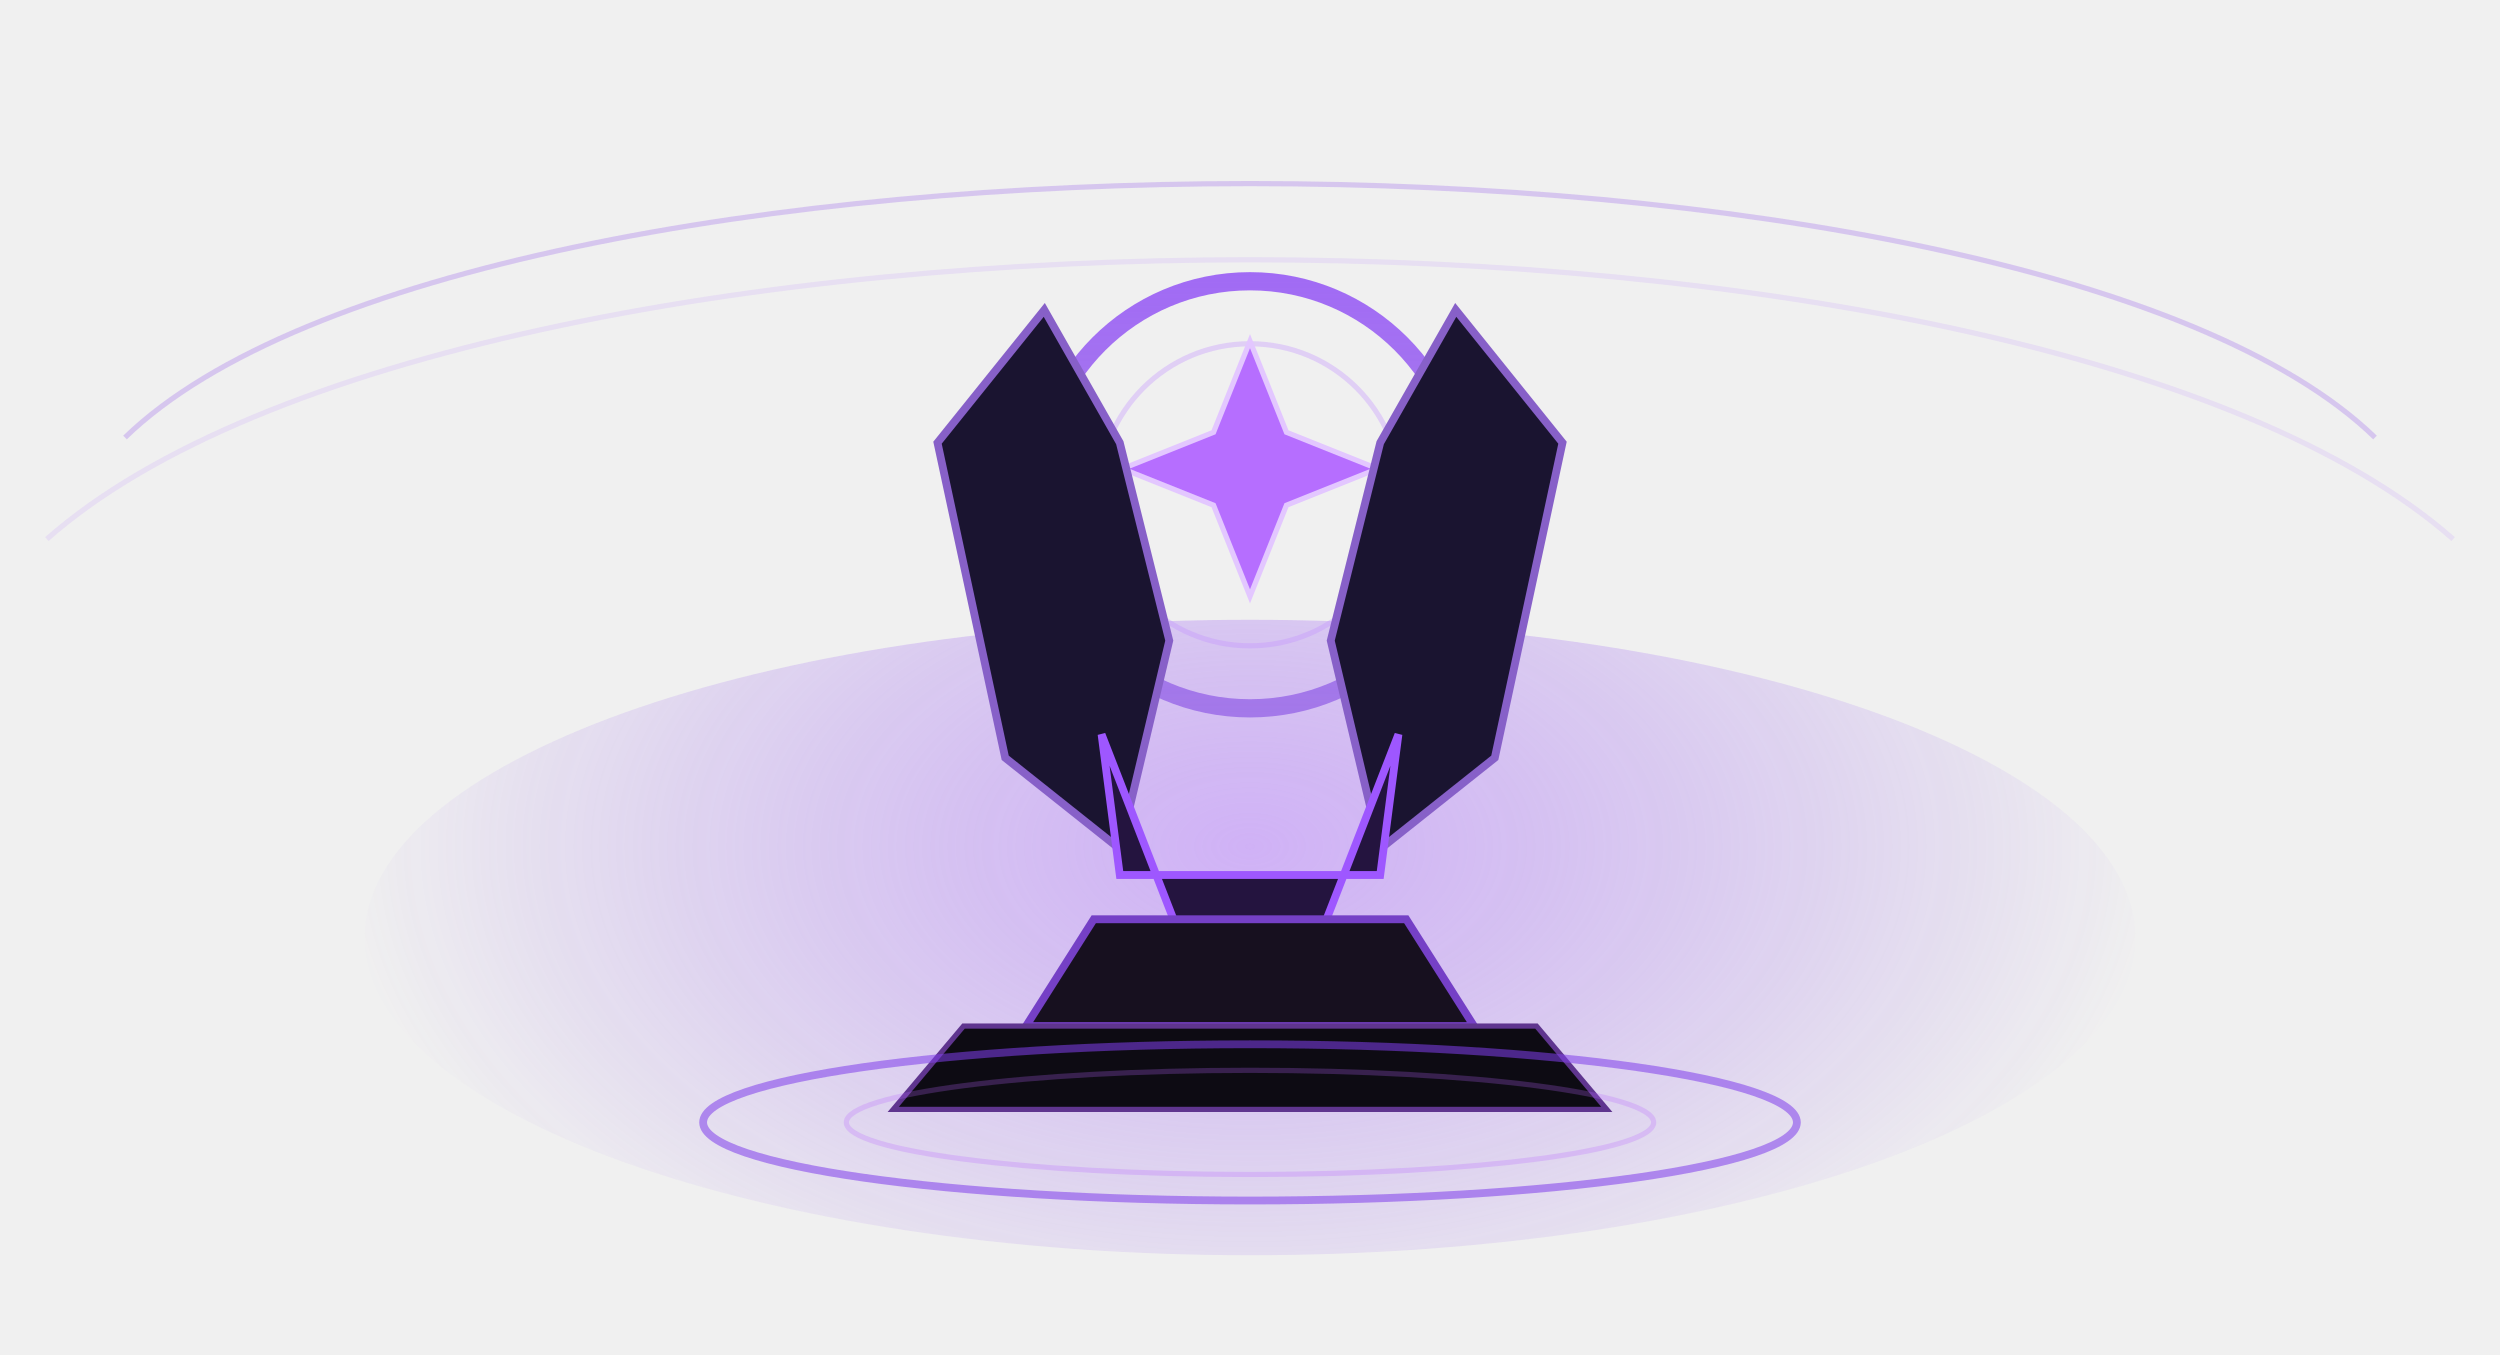
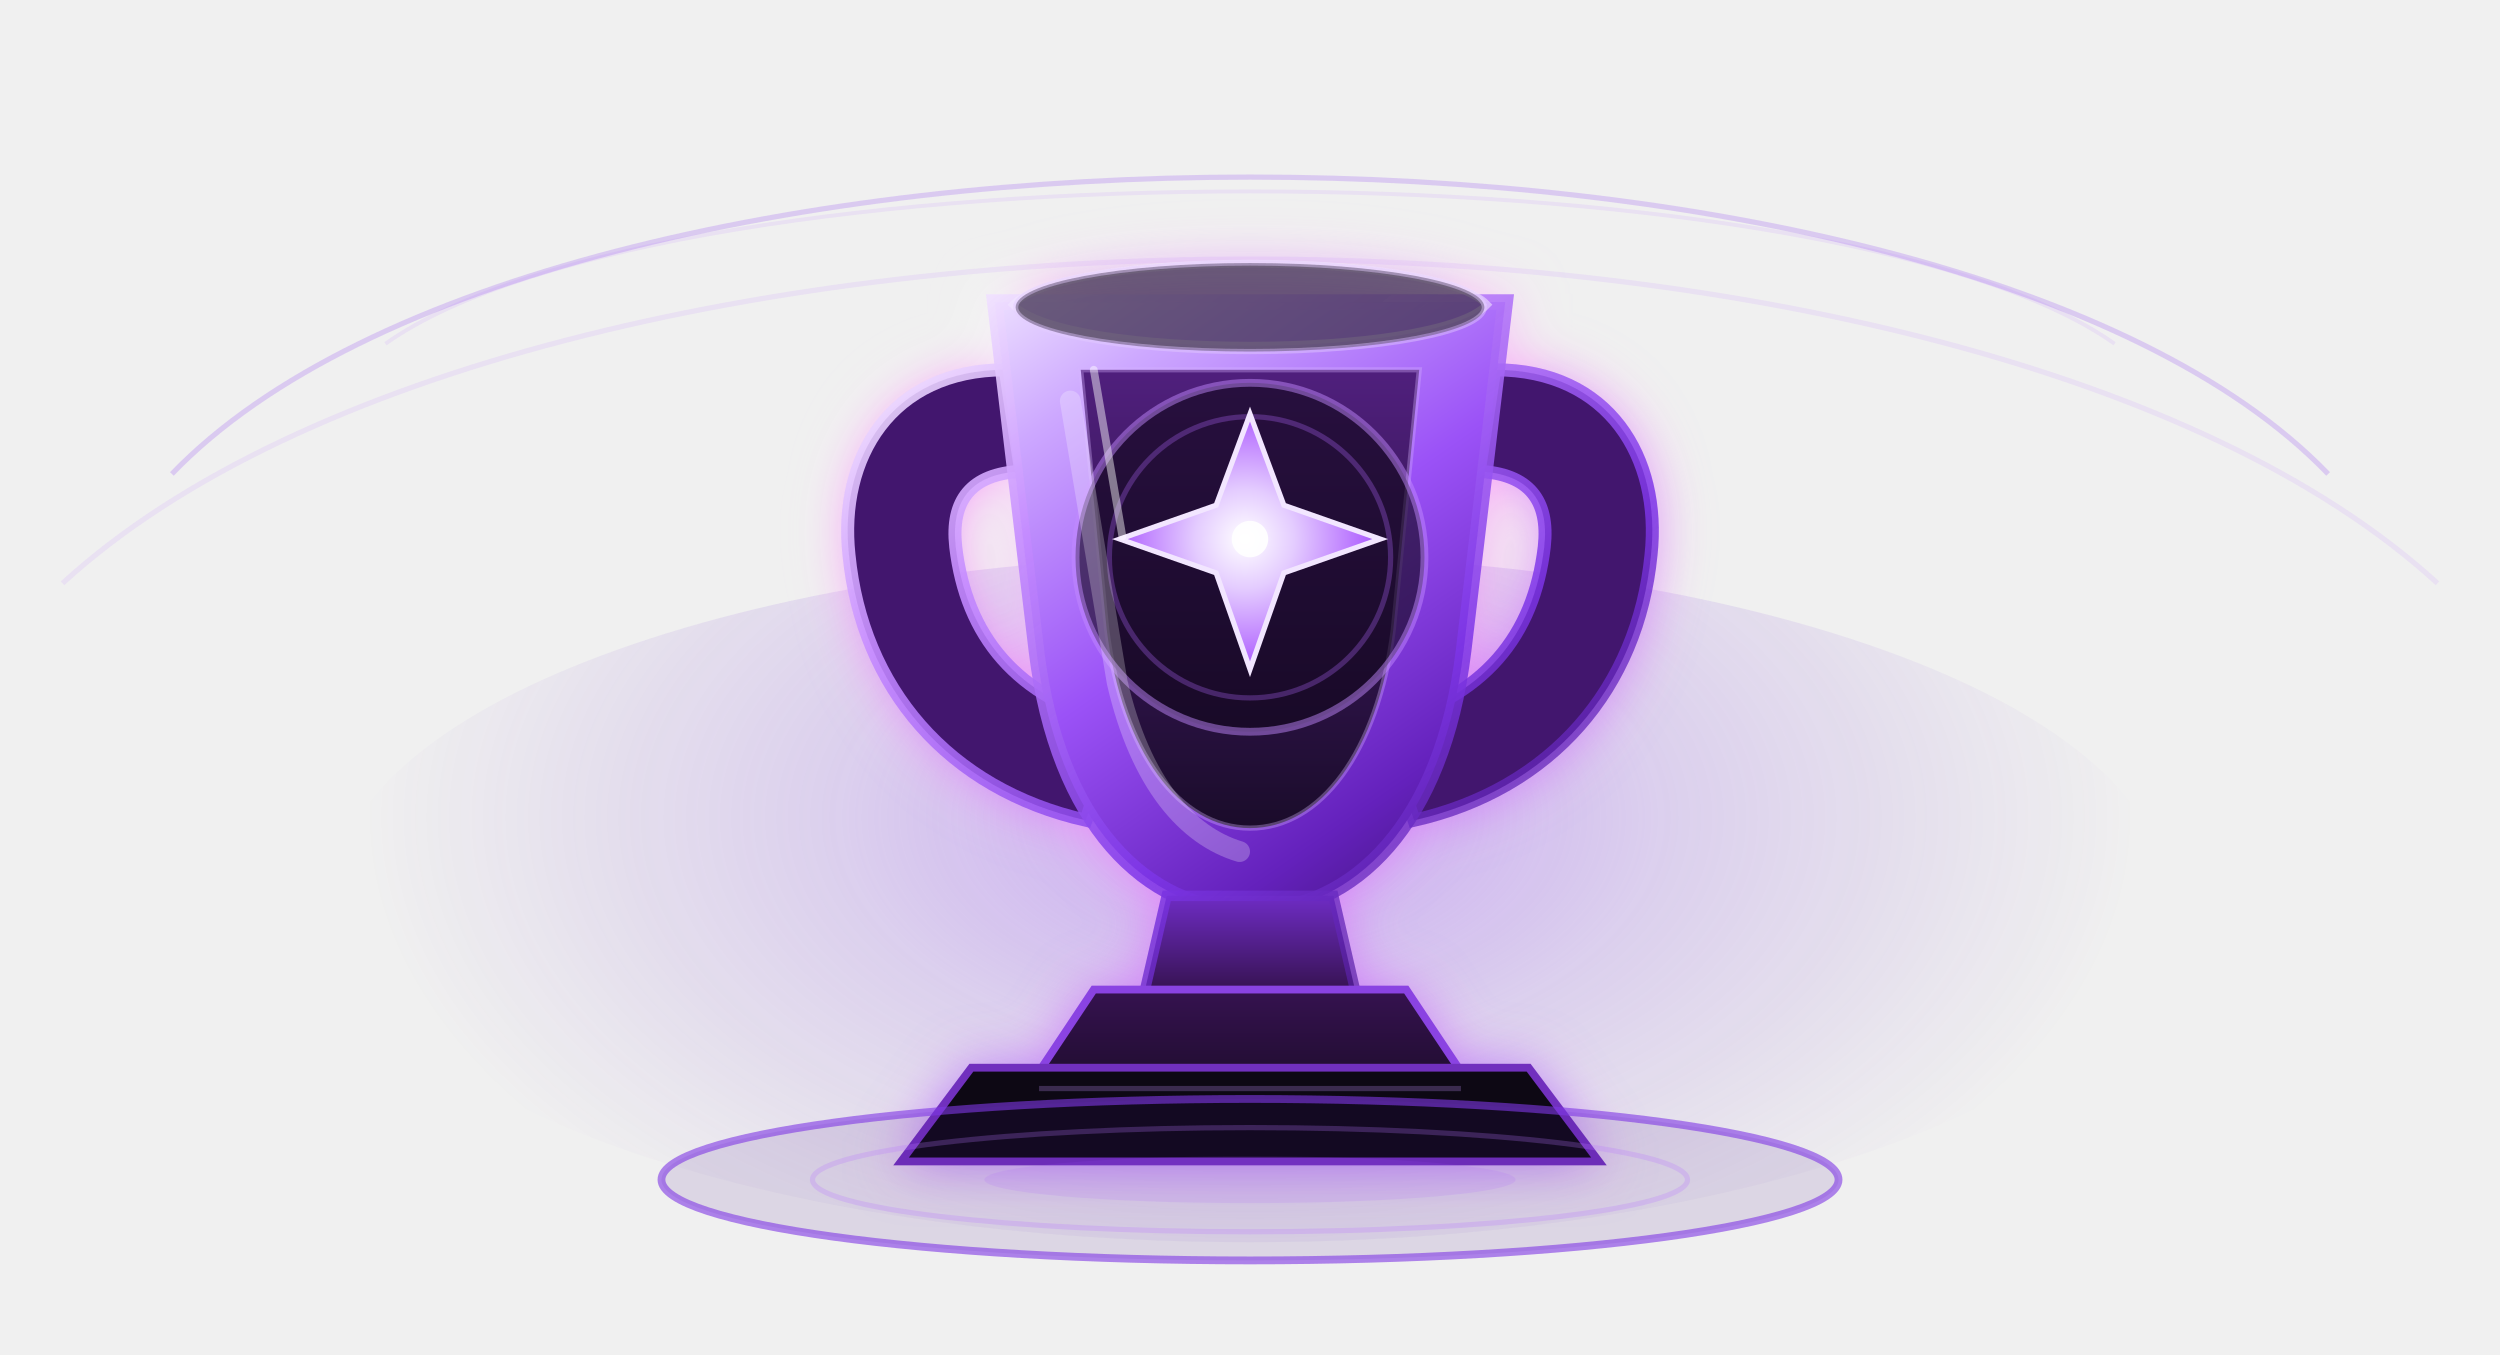
<svg xmlns="http://www.w3.org/2000/svg" viewBox="0 0 960 520" fill="none">
  <defs>
-     <linearGradient id="g1" x1="480" y1="25" x2="480" y2="500" gradientUnits="userSpaceOnUse">
-       <stop stop-color="#9A55FF" stop-opacity=".95" />
-       <stop offset="1" stop-color="#5A22C7" stop-opacity=".15" />
+     <linearGradient id="cup" x1="384" y1="104" x2="568" y2="366" gradientUnits="userSpaceOnUse">
+       <stop stop-color="#F1E7FF" />
+       <stop offset=".18" stop-color="#CDA8FF" />
+       <stop offset=".48" stop-color="#9B52F7" />
+       <stop offset=".78" stop-color="#6421BC" />
+       <stop offset="1" stop-color="#351064" />
    </linearGradient>
-     <radialGradient id="g2" cx="0" cy="0" r="1" gradientTransform="translate(480 325) rotate(90) scale(210 350)" gradientUnits="userSpaceOnUse">
-       <stop stop-color="#A45CFF" stop-opacity=".42" />
-       <stop offset="1" stop-color="#6D2AE4" stop-opacity="0" />
+     <linearGradient id="cupDark" x1="480" y1="138" x2="480" y2="342" gradientUnits="userSpaceOnUse">
+       <stop stop-color="#51207F" />
+       <stop offset="1" stop-color="#13091F" />
+     </linearGradient>
+     <linearGradient id="edge" x1="390" y1="90" x2="590" y2="360" gradientUnits="userSpaceOnUse">
+       <stop stop-color="#F6EDFF" stop-opacity=".9" />
+       <stop offset=".28" stop-color="#C58CFF" stop-opacity=".9" />
+       <stop offset=".68" stop-color="#7D35E8" stop-opacity=".85" />
+       <stop offset="1" stop-color="#4C198D" stop-opacity=".65" />
+     </linearGradient>
+     <linearGradient id="base" x1="480" y1="344" x2="480" y2="450" gradientUnits="userSpaceOnUse">
+       <stop stop-color="#6F2CC5" />
+       <stop offset=".35" stop-color="#35124F" />
+       <stop offset="1" stop-color="#0B0710" />
+     </linearGradient>
+     <radialGradient id="halo" cx="0" cy="0" r="1" gradientTransform="translate(480 314) rotate(90) scale(198 338)" gradientUnits="userSpaceOnUse">
+       <stop stop-color="#A455FF" stop-opacity=".42" />
+       <stop offset=".48" stop-color="#742CE2" stop-opacity=".16" />
+       <stop offset="1" stop-color="#5A1AB9" stop-opacity="0" />
    </radialGradient>
+     <radialGradient id="star" cx="0" cy="0" r="1" gradientTransform="translate(478 207) rotate(90) scale(68)" gradientUnits="userSpaceOnUse">
+       <stop stop-color="#FFF" />
+       <stop offset=".28" stop-color="#E4CCFF" />
+       <stop offset=".66" stop-color="#B56CFF" />
+       <stop offset="1" stop-color="#7B2DE0" />
+     </radialGradient>
+     <filter id="glow" x="270" y="54" width="420" height="430" filterUnits="userSpaceOnUse" color-interpolation-filters="sRGB">
+       <feGaussianBlur stdDeviation="10" result="blur" />
+       <feColorMatrix in="blur" values="1 0 0 0 0.50 0 1 0 0 0.18 0 0 1 0 0.95 0 0 0 .55 0" />
+       <feBlend in="SourceGraphic" />
+     </filter>
  </defs>
-   <ellipse cx="480" cy="360" rx="340" ry="122" fill="url(#g2)" />
-   <path d="M48 168C182 38 778 38 912 168" stroke="#7B36E9" stroke-opacity=".22" stroke-width="2" />
-   <path d="M18 207C180 64 780 64 942 207" stroke="#A35DFF" stroke-opacity=".12" stroke-width="2" />
-   <circle cx="480" cy="190" r="82" stroke="url(#g1)" stroke-width="7" />
-   <circle cx="480" cy="190" r="58" stroke="#C292FF" stroke-opacity=".34" stroke-width="2" />
-   <path d="M480 131L494 166L529 180L494 194L480 229L466 194L431 180L466 166L480 131Z" fill="#B66EFF" stroke="#E3C7FF" stroke-width="2" />
-   <path d="M401 119L360 170L386 291L430 326L449 246L430 170L401 119Z" fill="#1A1430" stroke="#8760C8" stroke-width="3" />
-   <path d="M559 119L600 170L574 291L530 326L511 246L530 170L559 119Z" fill="#1A1430" stroke="#8760C8" stroke-width="3" />
-   <path d="M423 282L451 354H509L537 282L530 336H430L423 282Z" fill="#24143F" stroke="#9E57FF" stroke-width="3" />
-   <path d="M420 353H540L566 394H394L420 353Z" fill="#17101F" stroke="#7540C6" stroke-width="3" />
-   <path d="M370 394H590L617 426H343L370 394Z" fill="#0D0B13" stroke="#5F358F" stroke-width="2" />
-   <ellipse cx="480" cy="431" rx="210" ry="30" stroke="#7F3FEA" stroke-opacity=".55" stroke-width="3" />
-   <ellipse cx="480" cy="431" rx="155" ry="20" stroke="#B866FF" stroke-opacity=".25" stroke-width="2" />
+   <ellipse cx="480" cy="345" rx="352" ry="132" fill="url(#halo)" />
+   <path d="M66 182C212 30 748 30 894 182" stroke="#8D45F2" stroke-opacity=".22" stroke-width="2" />
+   <path d="M24 224C205 58 755 58 936 224" stroke="#B56CFF" stroke-opacity=".12" stroke-width="2" />
+   <path d="M148 132C258 54 702 54 812 132" stroke="#B56CFF" stroke-opacity=".12" stroke-width="1.5" />
+   <g filter="url(#glow)">
+     <path d="M386 142C342 142 322 176 326 213C331 264 364 303 417 315L429 278C390 268 371 244 367 210C365 192 373 182 392 181L386 142Z" fill="#42166E" stroke="url(#edge)" stroke-width="5" />
+     <path d="M574 142C618 142 638 176 634 213C629 264 596 303 543 315L531 278C570 268 589 244 593 210C595 192 587 182 568 181L574 142Z" fill="#42166E" stroke="url(#edge)" stroke-width="5" />
+     <path d="M382 116H578L562 250C554 316 520 350 480 350C440 350 406 316 398 250L382 116Z" fill="url(#cup)" stroke="url(#edge)" stroke-width="6" />
+     <path d="M415 142H545L535 242C529 289 507 318 480 318C453 318 431 289 425 242L415 142Z" fill="url(#cupDark)" stroke="#D6B3FF" stroke-opacity=".34" stroke-width="2" />
+     <path d="M389 117C409 96 551 96 571 117C551 138 409 138 389 117Z" fill="#DABEFF" fill-opacity=".42" stroke="#F1E6FF" stroke-opacity=".58" stroke-width="3" />
+     <ellipse cx="480" cy="118" rx="90" ry="17" fill="#12081D" fill-opacity=".58" stroke="#E3CCFF" stroke-opacity=".44" stroke-width="2" />
+     <circle cx="480" cy="214" r="67" fill="#12071D" fill-opacity=".64" stroke="#C18BFF" stroke-opacity=".48" stroke-width="3" />
+     <circle cx="480" cy="214" r="54" stroke="#B269FF" stroke-opacity=".3" stroke-width="2" />
+     <path d="M480 159L493 194L530 207L493 220L480 257L467 220L430 207L467 194L480 159Z" fill="url(#star)" stroke="#F2E6FF" stroke-width="2" />
+     <circle cx="480" cy="207" r="7" fill="#FFF" fill-opacity=".9" />
+     <path d="M448 344H512L521 383H439L448 344Z" fill="url(#base)" stroke="url(#edge)" stroke-width="4" />
+     <path d="M420 380H540L562 413H398L420 380Z" fill="url(#base)" stroke="#8A43E2" stroke-width="3" />
+     <path d="M373 410H587L614 446H346L373 410Z" fill="#0D0814" stroke="#7130BE" stroke-width="3" />
+     <path d="M399 418H561" stroke="#C696FF" stroke-opacity=".25" stroke-width="2" />
+     <path d="M411 154L429 262C438 301 456 321 476 327" stroke="#FFF" stroke-opacity=".24" stroke-width="8" stroke-linecap="round" />
+     <path d="M420 142L431 206" stroke="#FFF" stroke-opacity=".45" stroke-width="3" stroke-linecap="round" />
+   </g>
+   <ellipse cx="480" cy="453" rx="226" ry="31" fill="#4A158A" fill-opacity=".12" stroke="#7F38E4" stroke-opacity=".6" stroke-width="3" />
+   <ellipse cx="480" cy="453" rx="168" ry="20" stroke="#BB77FF" stroke-opacity=".25" stroke-width="2" />
+   <ellipse cx="480" cy="453" rx="102" ry="9" fill="#9E4CFF" fill-opacity=".12" />
</svg>
